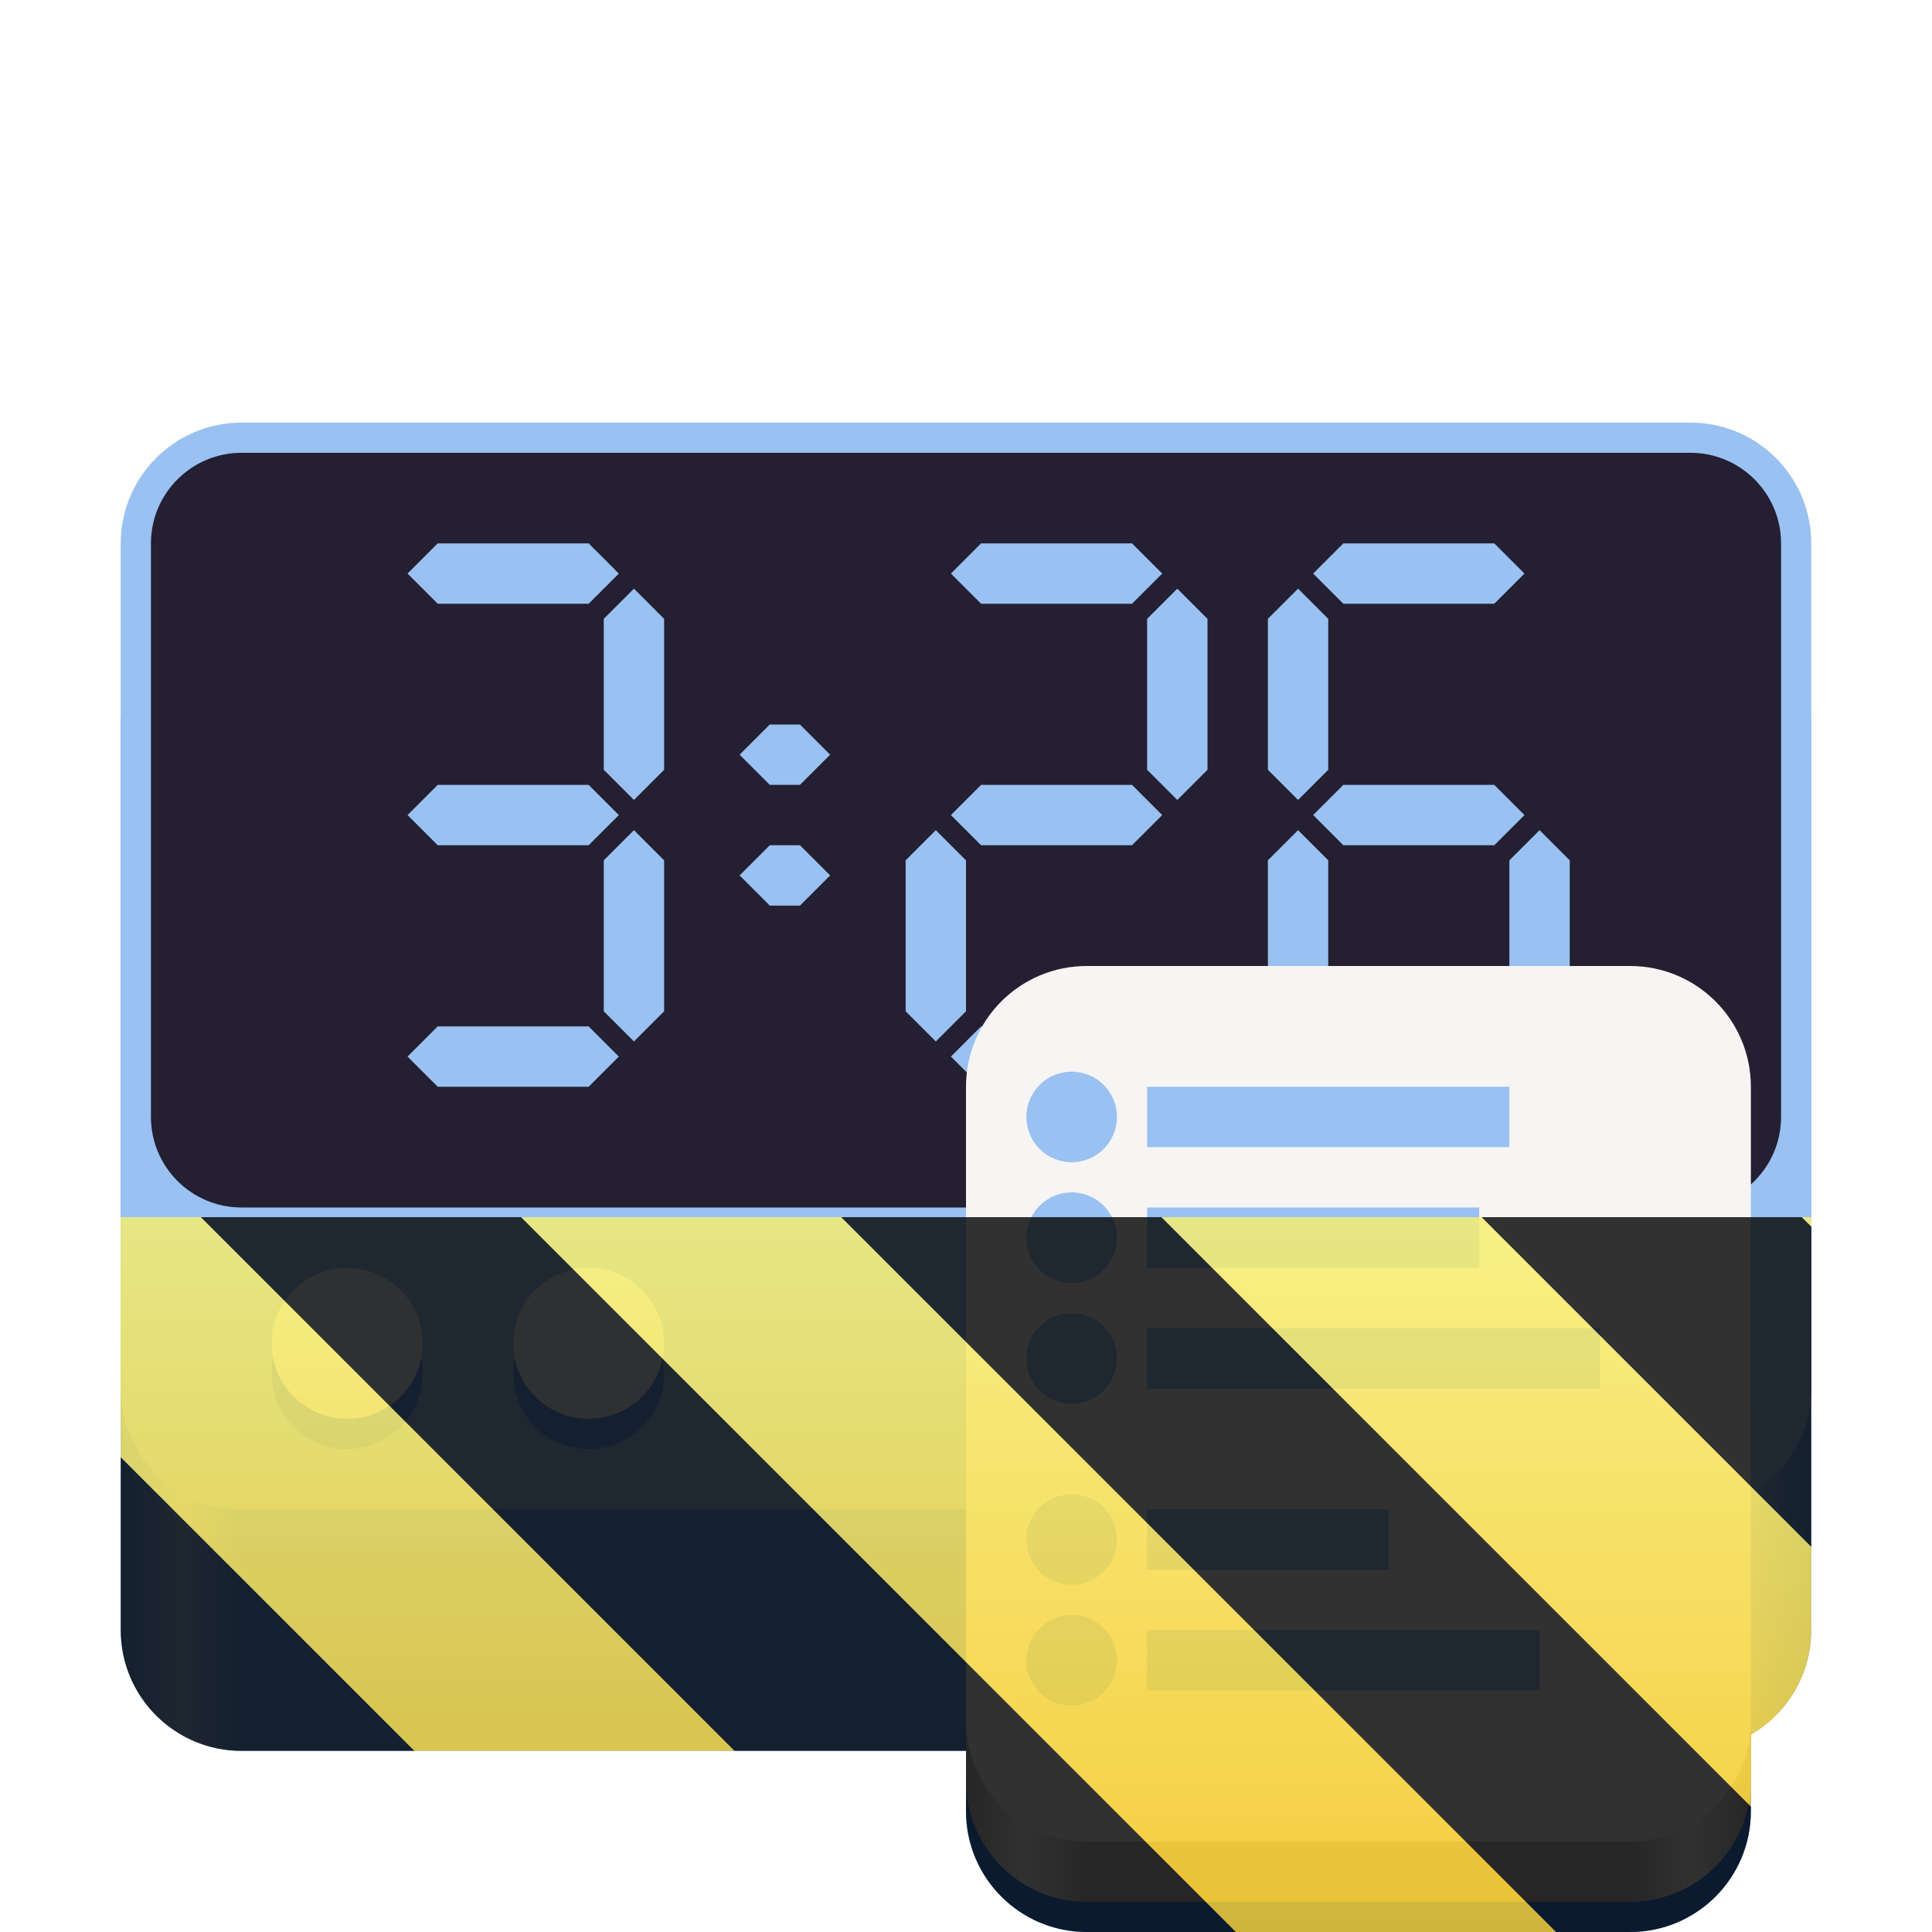
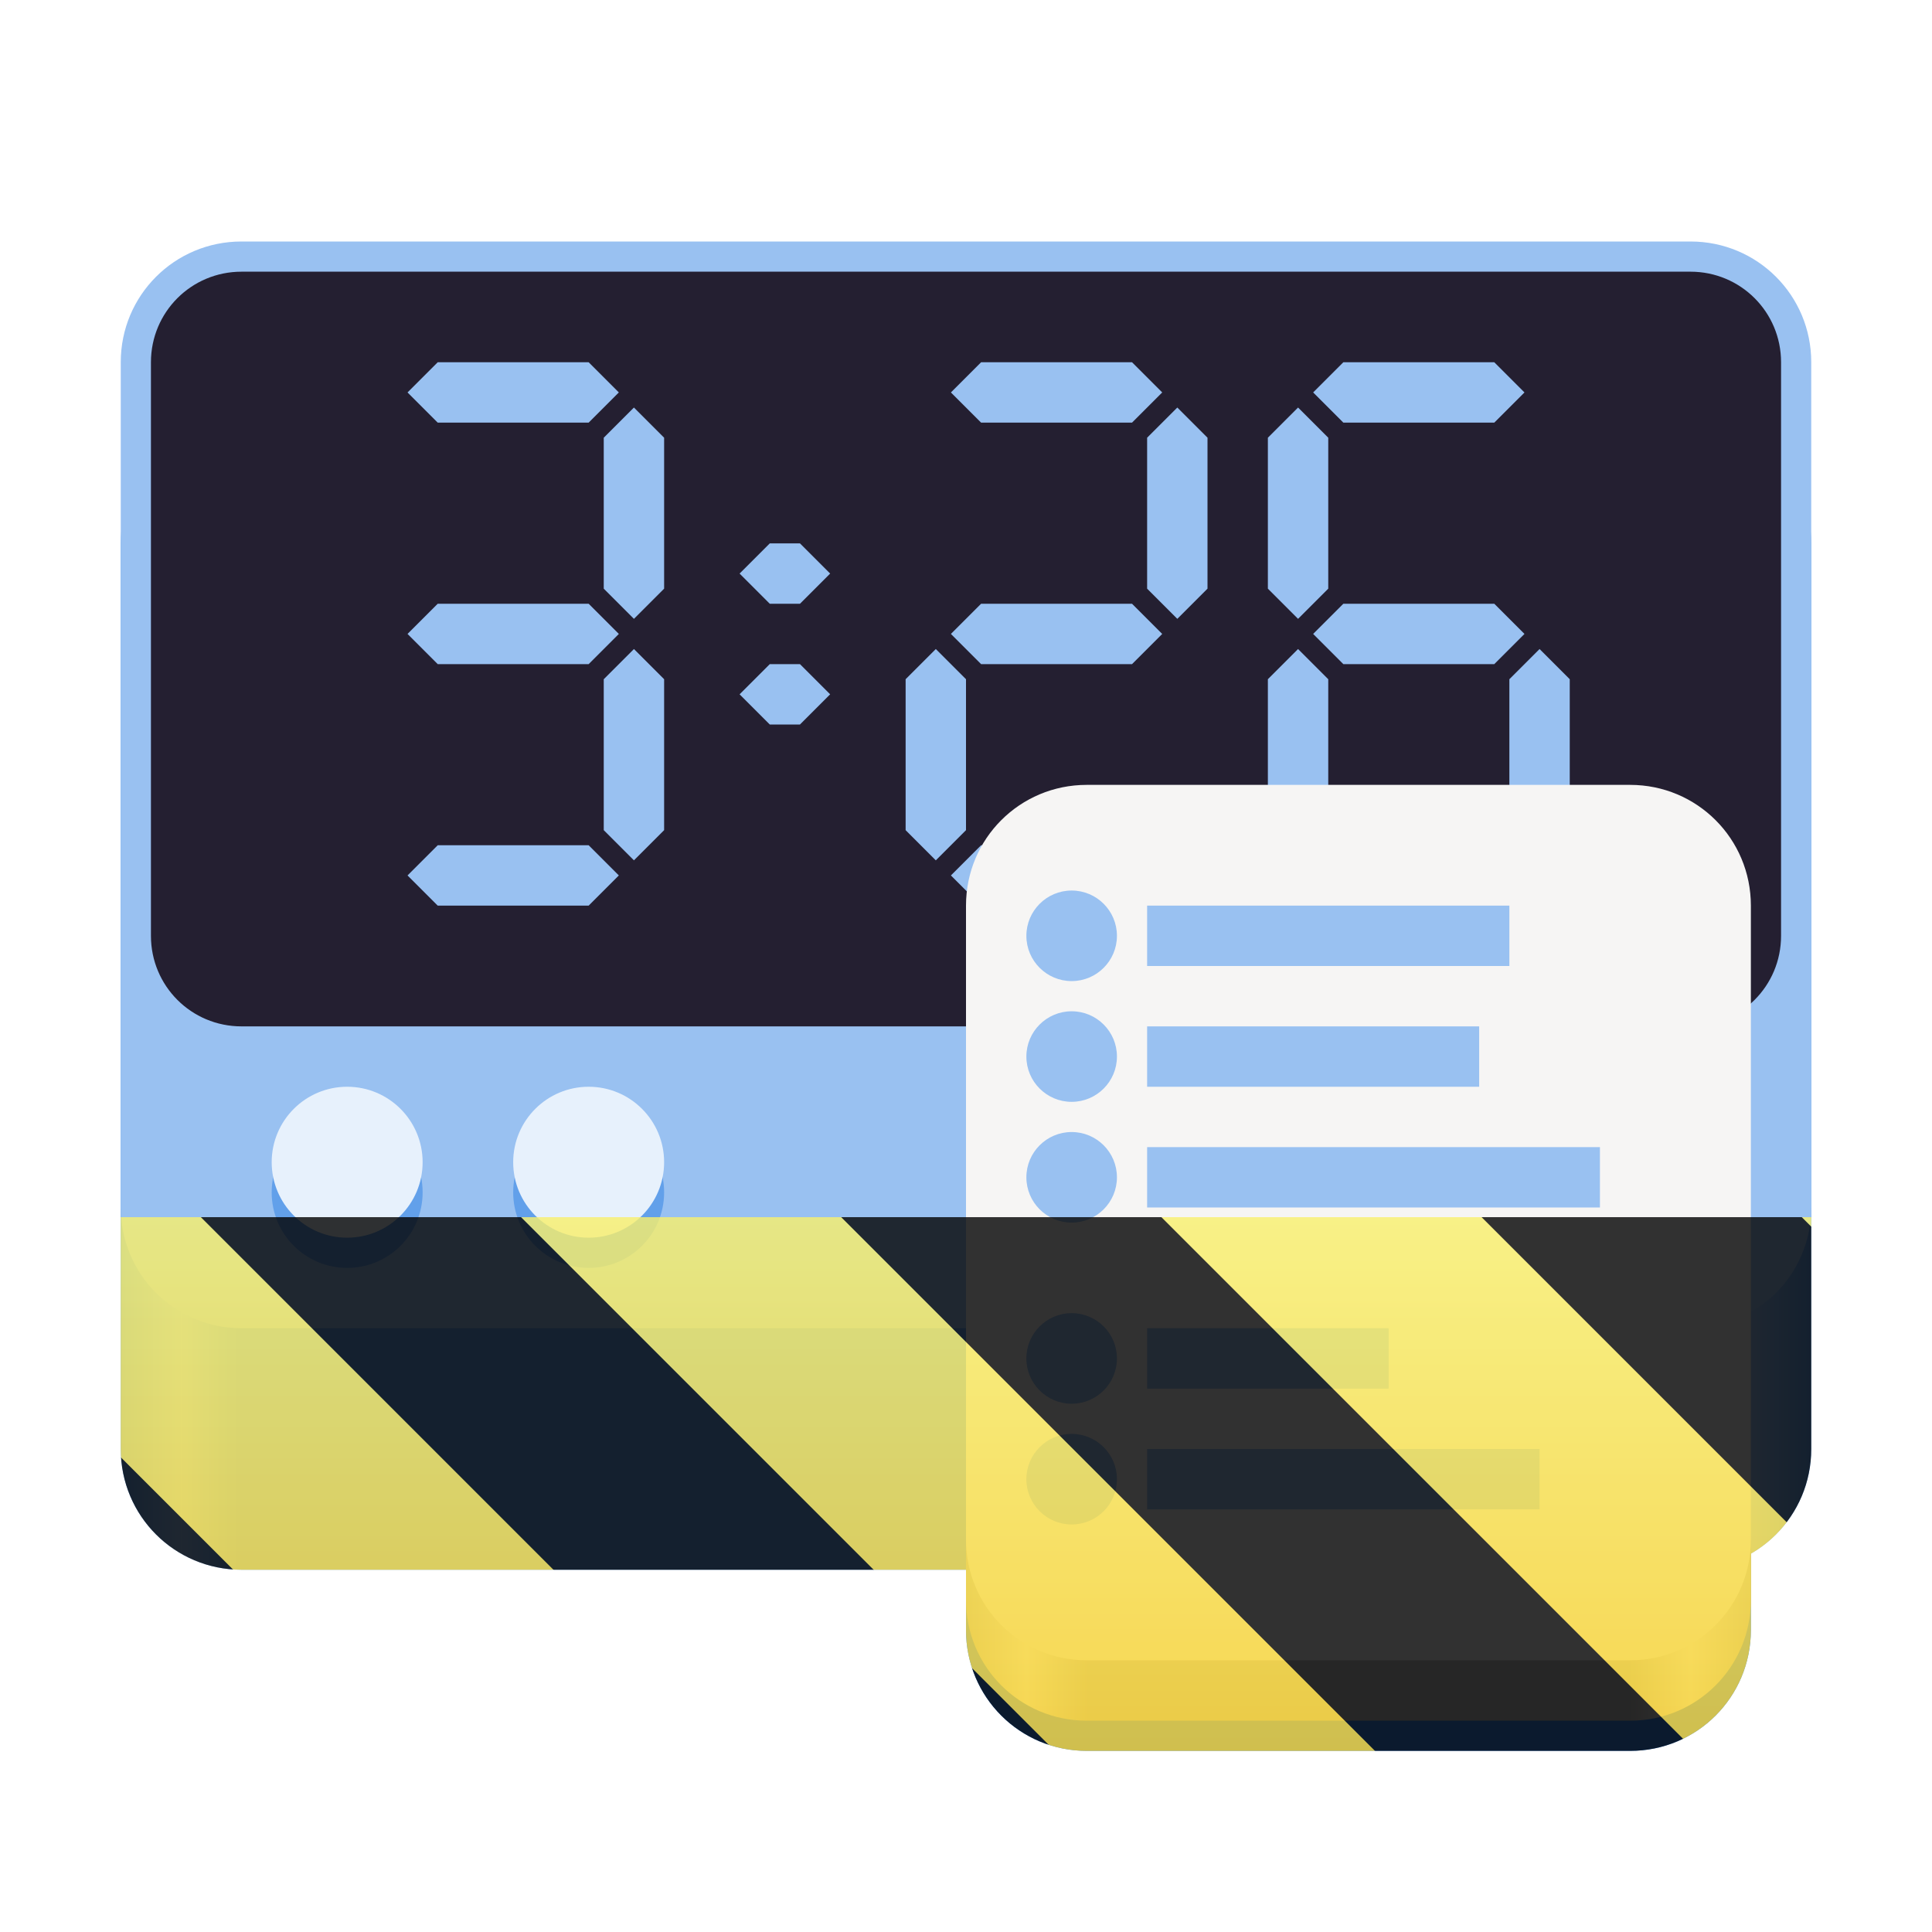
<svg xmlns="http://www.w3.org/2000/svg" height="128px" viewBox="0 0 128 128" width="128px">
-   <linearGradient id="a" gradientTransform="matrix(1 0 0 0.863636 0 -132.7273)" gradientUnits="userSpaceOnUse" x1="8" x2="120" y1="292" y2="292">
+   <linearGradient id="a" gradientTransform="matrix(1 0 0 0.863636 0 -144.7273)" gradientUnits="userSpaceOnUse" x1="8" x2="120" y1="292" y2="292">
    <stop offset="0" stop-color="#62a0ea" />
    <stop offset="0.036" stop-color="#99c1f1" />
    <stop offset="0.071" stop-color="#62a0ea" />
    <stop offset="0.929" stop-color="#62a0ea" />
    <stop offset="0.964" stop-color="#99c1f1" />
    <stop offset="1" stop-color="#62a0ea" />
  </linearGradient>
-   <linearGradient id="b" gradientTransform="matrix(-1 0 0 -1 144 -166)" gradientUnits="userSpaceOnUse" x1="28" x2="80" y1="-276" y2="-276">
+   <linearGradient id="b" gradientTransform="matrix(-1 0 0 -1 144 -178)" gradientUnits="userSpaceOnUse" x1="28" x2="80" y1="-276" y2="-276">
    <stop offset="0" stop-color="#c0bfbc" />
    <stop offset="0.077" stop-color="#f6f5f4" />
    <stop offset="0.154" stop-color="#c0bfbc" />
    <stop offset="0.846" stop-color="#c0bfbc" />
    <stop offset="0.923" stop-color="#f6f5f4" />
    <stop offset="1" stop-color="#c0bfbc" />
  </linearGradient>
  <clipPath id="c">
    <rect height="128" width="128" />
  </clipPath>
  <clipPath id="d">
    <rect height="128" width="128" />
  </clipPath>
  <filter id="e" height="100%" width="100%" x="0%" y="0%">
    <feColorMatrix in="SourceGraphic" type="matrix" values="0 0 0 0 1 0 0 0 0 1 0 0 0 0 1 0 0 0 1 0" />
  </filter>
  <mask id="f">
    <g clip-path="url(#d)" filter="url(#e)">
      <g clip-path="url(#c)">
-         <path d="m 16 40 h 96 c 4.418 0 8 3.582 8 8 v 60 c 0 4.418 -3.582 8 -8 8 h -96 c -4.418 0 -8 -3.582 -8 -8 v -60 c 0 -4.418 3.582 -8 8 -8 z m 0 0" fill="url(#a)" />
-         <path d="m 16 28 h 96 c 4.418 0 8 3.582 8 8 v 56 c 0 4.418 -3.582 8 -8 8 h -96 c -4.418 0 -8 -3.582 -8 -8 v -56 c 0 -4.418 3.582 -8 8 -8 z m 0 0" fill="#99c1f1" />
-         <path d="m 16 30 h 96 c 3.312 0 6 2.688 6 6 v 38 c 0 3.312 -2.688 6 -6 6 h -96 c -3.312 0 -6 -2.688 -6 -6 v -38 c 0 -3.312 2.688 -6 6 -6 z m 0 0" fill="#241f31" />
-         <path d="m 49 50 l 2 -2 h 2 l 2 2 l -2 2 h -2 z m 0 0" fill="#99c1f1" />
-         <path d="m 27 38 l 2 -2 h 10 l 2 2 l -2 2 h -10 z m 0 0" fill="#99c1f1" />
-         <path d="m 27 54 l 2 -2 h 10 l 2 2 l -2 2 h -10 z m 0 0" fill="#99c1f1" />
-         <path d="m 27 70 l 2 -2 h 10 l 2 2 l -2 2 h -10 z m 0 0" fill="#99c1f1" />
-         <path d="m 42 39 l 2 2 v 10 l -2 2 l -2 -2 v -10 z m 0 0" fill="#99c1f1" />
-         <path d="m 42 55 l 2 2 v 10 l -2 2 l -2 -2 v -10 z m 0 0" fill="#99c1f1" />
-         <path d="m 63 38 l 2 -2 h 10 l 2 2 l -2 2 h -10 z m 0 0" fill="#99c1f1" />
-         <path d="m 63 70 l 2 -2 h 10 l 2 2 l -2 2 h -10 z m 0 0" fill="#99c1f1" />
-         <path d="m 78 39 l 2 2 v 10 l -2 2 l -2 -2 v -10 z m 0 0" fill="#99c1f1" />
-         <path d="m 102 55 l 2 2 v 10 l -2 2 l -2 -2 v -10 z m 0 0" fill="#99c1f1" />
-         <path d="m 62 55 l 2 2 v 10 l -2 2 l -2 -2 v -10 z m 0 0" fill="#99c1f1" />
-         <path d="m 87 38 l 2 -2 h 10 l 2 2 l -2 2 h -10 z m 0 0" fill="#99c1f1" />
-         <path d="m 87 54 l 2 -2 h 10 l 2 2 l -2 2 h -10 z m 0 0" fill="#99c1f1" />
-         <path d="m 63 54 l 2 -2 h 10 l 2 2 l -2 2 h -10 z m 0 0" fill="#99c1f1" />
-         <path d="m 87 70 l 2 -2 h 10 l 2 2 l -2 2 h -10 z m 0 0" fill="#99c1f1" />
-         <path d="m 86 39 l 2 2 v 10 l -2 2 l -2 -2 v -10 z m 0 0" fill="#99c1f1" />
-         <path d="m 86 55 l 2 2 v 10 l -2 2 l -2 -2 v -10 z m 0 0" fill="#99c1f1" />
-         <path d="m 49 58 l 2 -2 h 2 l 2 2 l -2 2 h -2 z m 0 0" fill="#99c1f1" />
-         <path d="m 28 91 c 0 2.762 -2.238 5 -5 5 s -5 -2.238 -5 -5 s 2.238 -5 5 -5 s 5 2.238 5 5 z m 0 0" fill="#62a0ea" />
-         <path d="m 28 89 c 0 2.762 -2.238 5 -5 5 s -5 -2.238 -5 -5 s 2.238 -5 5 -5 s 5 2.238 5 5 z m 0 0" fill="#e7f1fc" />
-         <path d="m 44 91 c 0 2.762 -2.238 5 -5 5 s -5 -2.238 -5 -5 s 2.238 -5 5 -5 s 5 2.238 5 5 z m 0 0" fill="#62a0ea" />
-         <path d="m 44 89 c 0 2.762 -2.238 5 -5 5 s -5 -2.238 -5 -5 s 2.238 -5 5 -5 s 5 2.238 5 5 z m 0 0" fill="#e7f1fc" />
-         <path d="m 108 128 h -36 c -4.418 0 -8 -3.582 -8 -8 v -14 c 0 -4.418 3.582 -8 8 -8 h 36 c 4.418 0 8 3.582 8 8 v 14 c 0 4.418 -3.582 8 -8 8 z m 0 0" fill="#3584e4" />
-         <path d="m 108 126 h -36 c -4.418 0 -8 -3.582 -8 -8 v -24 c 0 -4.418 3.582 -8 8 -8 h 36 c 4.418 0 8 3.582 8 8 v 24 c 0 4.418 -3.582 8 -8 8 z m 0 0" fill="url(#b)" />
-         <path d="m 108 122 h -36 c -4.418 0 -8 -3.582 -8 -8 v -42 c 0 -4.418 3.582 -8 8 -8 h 36 c 4.418 0 8 3.582 8 8 v 42 c 0 4.418 -3.582 8 -8 8 z m 0 0" fill="#f6f5f4" />
-         <path d="m 74 82 c 0 1.656 -1.344 3 -3 3 s -3 -1.344 -3 -3 s 1.344 -3 3 -3 s 3 1.344 3 3 z m 0 0" fill="#99c1f1" />
-         <path d="m 76 80 h 22 v 4 h -22 z m 0 0" fill="#99c1f1" />
+         <path d="m 16 28 h 96 c 4.434 0 8 3.566 8 8 v 60 c 0 4.434 -3.566 8 -8 8 h -96 c -4.434 0 -8 -3.566 -8 -8 v -60 c 0 -4.434 3.566 -8 8 -8 z m 0 0" fill="url(#a)" />
+         <path d="m 16 16 h 96 c 4.434 0 8 3.566 8 8 v 56 c 0 4.434 -3.566 8 -8 8 h -96 c -4.434 0 -8 -3.566 -8 -8 v -56 c 0 -4.434 3.566 -8 8 -8 z m 0 0" fill="#99c1f1" />
+         <path d="m 16 18 h 96 c 3.324 0 6 2.676 6 6 v 38 c 0 3.324 -2.676 6 -6 6 h -96 c -3.324 0 -6 -2.676 -6 -6 v -38 c 0 -3.324 2.676 -6 6 -6 z m 0 0" fill="#241f31" />
+         <path d="m 49 38 l 2 -2 h 2 l 2 2 l -2 2 h -2 z m 0 0" fill="#99c1f1" />
+         <path d="m 27 26 l 2 -2 h 10 l 2 2 l -2 2 h -10 z m 0 0" fill="#99c1f1" />
+         <path d="m 27 42 l 2 -2 h 10 l 2 2 l -2 2 h -10 z m 0 0" fill="#99c1f1" />
+         <path d="m 27 58 l 2 -2 h 10 l 2 2 l -2 2 h -10 z m 0 0" fill="#99c1f1" />
+         <path d="m 42 27 l 2 2 v 10 l -2 2 l -2 -2 v -10 z m 0 0" fill="#99c1f1" />
+         <path d="m 42 43 l 2 2 v 10 l -2 2 l -2 -2 v -10 z m 0 0" fill="#99c1f1" />
+         <path d="m 63 26 l 2 -2 h 10 l 2 2 l -2 2 h -10 z m 0 0" fill="#99c1f1" />
+         <path d="m 63 58 l 2 -2 h 10 l 2 2 l -2 2 h -10 z m 0 0" fill="#99c1f1" />
+         <path d="m 78 27 l 2 2 v 10 l -2 2 l -2 -2 v -10 z m 0 0" fill="#99c1f1" />
+         <path d="m 102 43 l 2 2 v 10 l -2 2 l -2 -2 v -10 z m 0 0" fill="#99c1f1" />
+         <path d="m 62 43 l 2 2 v 10 l -2 2 l -2 -2 v -10 z m 0 0" fill="#99c1f1" />
+         <path d="m 87 26 l 2 -2 h 10 l 2 2 l -2 2 h -10 z m 0 0" fill="#99c1f1" />
+         <path d="m 87 42 l 2 -2 h 10 l 2 2 l -2 2 h -10 z m 0 0" fill="#99c1f1" />
+         <path d="m 63 42 l 2 -2 h 10 l 2 2 l -2 2 h -10 z m 0 0" fill="#99c1f1" />
+         <path d="m 87 58 l 2 -2 h 10 l 2 2 l -2 2 h -10 z m 0 0" fill="#99c1f1" />
+         <path d="m 86 27 l 2 2 v 10 l -2 2 l -2 -2 v -10 z m 0 0" fill="#99c1f1" />
+         <path d="m 86 43 l 2 2 v 10 l -2 2 l -2 -2 v -10 z m 0 0" fill="#99c1f1" />
+         <path d="m 49 46 l 2 -2 h 2 l 2 2 l -2 2 h -2 z m 0 0" fill="#99c1f1" />
+         <path d="m 28 79 c 0 2.762 -2.238 5 -5 5 s -5 -2.238 -5 -5 s 2.238 -5 5 -5 s 5 2.238 5 5 z m 0 0" fill="#62a0ea" />
+         <path d="m 28 77 c 0 2.762 -2.238 5 -5 5 s -5 -2.238 -5 -5 s 2.238 -5 5 -5 s 5 2.238 5 5 z m 0 0" fill="#e7f1fc" />
+         <path d="m 44 79 c 0 2.762 -2.238 5 -5 5 s -5 -2.238 -5 -5 s 2.238 -5 5 -5 s 5 2.238 5 5 z m 0 0" fill="#62a0ea" />
+         <path d="m 44 77 c 0 2.762 -2.238 5 -5 5 s -5 -2.238 -5 -5 s 2.238 -5 5 -5 s 5 2.238 5 5 z m 0 0" fill="#e7f1fc" />
+         <path d="m 108 116 h -36 c -4.434 0 -8 -3.566 -8 -8 v -14 c 0 -4.434 3.566 -8 8 -8 h 36 c 4.434 0 8 3.566 8 8 v 14 c 0 4.434 -3.566 8 -8 8 z m 0 0" fill="#3584e4" />
+         <path d="m 108 114 h -36 c -4.434 0 -8 -3.566 -8 -8 v -24 c 0 -4.434 3.566 -8 8 -8 h 36 c 4.434 0 8 3.566 8 8 v 24 c 0 4.434 -3.566 8 -8 8 z m 0 0" fill="url(#b)" />
+         <path d="m 108 110 h -36 c -4.434 0 -8 -3.566 -8 -8 v -42 c 0 -4.434 3.566 -8 8 -8 h 36 c 4.434 0 8 3.566 8 8 v 42 c 0 4.434 -3.566 8 -8 8 z m 0 0" fill="#f6f5f4" />
+         <path d="m 74 70 c 0 1.656 -1.344 3 -3 3 s -3 -1.344 -3 -3 s 1.344 -3 3 -3 s 3 1.344 3 3 z m 0 0" fill="#99c1f1" />
+         <path d="m 76 68 h 22 v 4 h -22 z m 0 0" fill="#99c1f1" />
+         <path d="m 74 78 c 0 1.656 -1.344 3 -3 3 s -3 -1.344 -3 -3 s 1.344 -3 3 -3 s 3 1.344 3 3 z m 0 0" fill="#99c1f1" />
+         <path d="m 76 76 h 30 v 4 h -30 z m 0 0" fill="#99c1f1" />
        <path d="m 74 90 c 0 1.656 -1.344 3 -3 3 s -3 -1.344 -3 -3 s 1.344 -3 3 -3 s 3 1.344 3 3 z m 0 0" fill="#99c1f1" />
-         <path d="m 76 88 h 30 v 4 h -30 z m 0 0" fill="#99c1f1" />
-         <path d="m 74 102 c 0 1.656 -1.344 3 -3 3 s -3 -1.344 -3 -3 s 1.344 -3 3 -3 s 3 1.344 3 3 z m 0 0" fill="#99c1f1" />
-         <path d="m 76 100 h 16 v 4 h -16 z m 0 0" fill="#99c1f1" />
-         <path d="m 74 110 c 0 1.656 -1.344 3 -3 3 s -3 -1.344 -3 -3 s 1.344 -3 3 -3 s 3 1.344 3 3 z m 0 0" fill="#99c1f1" />
-         <path d="m 76 108 h 26 v 4 h -26 z m 0 0" fill="#99c1f1" />
-         <path d="m 74 74 c 0 1.656 -1.344 3 -3 3 s -3 -1.344 -3 -3 s 1.344 -3 3 -3 s 3 1.344 3 3 z m 0 0" fill="#99c1f1" />
-         <path d="m 76 72 h 24 v 4 h -24 z m 0 0" fill="#99c1f1" />
+         <path d="m 76 88 h 16 v 4 h -16 z m 0 0" fill="#99c1f1" />
+         <path d="m 74 98 c 0 1.656 -1.344 3 -3 3 s -3 -1.344 -3 -3 s 1.344 -3 3 -3 s 3 1.344 3 3 z m 0 0" fill="#99c1f1" />
+         <path d="m 76 96 h 26 v 4 h -26 z m 0 0" fill="#99c1f1" />
+         <path d="m 74 62 c 0 1.656 -1.344 3 -3 3 s -3 -1.344 -3 -3 s 1.344 -3 3 -3 s 3 1.344 3 3 z m 0 0" fill="#99c1f1" />
+         <path d="m 76 60 h 24 v 4 h -24 z m 0 0" fill="#99c1f1" />
      </g>
    </g>
  </mask>
  <mask id="g">
    <g filter="url(#e)">
      <rect fill-opacity="0.8" height="128" width="128" />
    </g>
  </mask>
  <linearGradient id="h" gradientTransform="matrix(0 0.37 -0.98462 0 295.385 -30.36)" gradientUnits="userSpaceOnUse" x1="300" x2="428" y1="235" y2="235">
    <stop offset="0" stop-color="#f9f06b" />
    <stop offset="1" stop-color="#f5c211" />
  </linearGradient>
  <clipPath id="i">
    <rect height="128" width="128" />
  </clipPath>
  <clipPath id="j">
    <rect height="128" width="128" />
  </clipPath>
-   <path d="m 16 40 h 96 c 4.418 0 8 3.582 8 8 v 60 c 0 4.418 -3.582 8 -8 8 h -96 c -4.418 0 -8 -3.582 -8 -8 v -60 c 0 -4.418 3.582 -8 8 -8 z m 0 0" fill="url(#a)" />
-   <path d="m 16 28 h 96 c 4.418 0 8 3.582 8 8 v 56 c 0 4.418 -3.582 8 -8 8 h -96 c -4.418 0 -8 -3.582 -8 -8 v -56 c 0 -4.418 3.582 -8 8 -8 z m 0 0" fill="#99c1f1" />
-   <path d="m 16 30 h 96 c 3.312 0 6 2.688 6 6 v 38 c 0 3.312 -2.688 6 -6 6 h -96 c -3.312 0 -6 -2.688 -6 -6 v -38 c 0 -3.312 2.688 -6 6 -6 z m 0 0" fill="#241f31" />
+   <path d="m 16 28 h 96 c 4.434 0 8 3.566 8 8 v 60 c 0 4.434 -3.566 8 -8 8 h -96 c -4.434 0 -8 -3.566 -8 -8 v -60 c 0 -4.434 3.566 -8 8 -8 z m 0 0" fill="url(#a)" />
+   <path d="m 16 16 h 96 c 4.434 0 8 3.566 8 8 v 56 c 0 4.434 -3.566 8 -8 8 h -96 c -4.434 0 -8 -3.566 -8 -8 v -56 c 0 -4.434 3.566 -8 8 -8 z m 0 0" fill="#99c1f1" />
+   <path d="m 16 18 h 96 c 3.324 0 6 2.676 6 6 v 38 c 0 3.324 -2.676 6 -6 6 h -96 c -3.324 0 -6 -2.676 -6 -6 v -38 c 0 -3.324 2.676 -6 6 -6 z m 0 0" fill="#241f31" />
  <g fill="#99c1f1">
-     <path d="m 49 50 l 2 -2 h 2 l 2 2 l -2 2 h -2 z m 0 0" />
-     <path d="m 27 38 l 2 -2 h 10 l 2 2 l -2 2 h -10 z m 0 0" />
-     <path d="m 27 54 l 2 -2 h 10 l 2 2 l -2 2 h -10 z m 0 0" />
-     <path d="m 27 70 l 2 -2 h 10 l 2 2 l -2 2 h -10 z m 0 0" />
-     <path d="m 42 39 l 2 2 v 10 l -2 2 l -2 -2 v -10 z m 0 0" />
-     <path d="m 42 55 l 2 2 v 10 l -2 2 l -2 -2 v -10 z m 0 0" />
-     <path d="m 63 38 l 2 -2 h 10 l 2 2 l -2 2 h -10 z m 0 0" />
-     <path d="m 63 70 l 2 -2 h 10 l 2 2 l -2 2 h -10 z m 0 0" />
-     <path d="m 78 39 l 2 2 v 10 l -2 2 l -2 -2 v -10 z m 0 0" />
-     <path d="m 102 55 l 2 2 v 10 l -2 2 l -2 -2 v -10 z m 0 0" />
-     <path d="m 62 55 l 2 2 v 10 l -2 2 l -2 -2 v -10 z m 0 0" />
-     <path d="m 87 38 l 2 -2 h 10 l 2 2 l -2 2 h -10 z m 0 0" />
-     <path d="m 87 54 l 2 -2 h 10 l 2 2 l -2 2 h -10 z m 0 0" />
-     <path d="m 63 54 l 2 -2 h 10 l 2 2 l -2 2 h -10 z m 0 0" />
-     <path d="m 87 70 l 2 -2 h 10 l 2 2 l -2 2 h -10 z m 0 0" />
-     <path d="m 86 39 l 2 2 v 10 l -2 2 l -2 -2 v -10 z m 0 0" />
-     <path d="m 86 55 l 2 2 v 10 l -2 2 l -2 -2 v -10 z m 0 0" />
-     <path d="m 49 58 l 2 -2 h 2 l 2 2 l -2 2 h -2 z m 0 0" />
+     <path d="m 49 38 l 2 -2 h 2 l 2 2 l -2 2 h -2 z m 0 0" />
+     <path d="m 27 26 l 2 -2 h 10 l 2 2 l -2 2 h -10 z m 0 0" />
+     <path d="m 27 42 l 2 -2 h 10 l 2 2 l -2 2 h -10 z m 0 0" />
+     <path d="m 27 58 l 2 -2 h 10 l 2 2 l -2 2 h -10 z m 0 0" />
+     <path d="m 42 27 l 2 2 v 10 l -2 2 l -2 -2 v -10 z m 0 0" />
+     <path d="m 42 43 l 2 2 v 10 l -2 2 l -2 -2 v -10 z m 0 0" />
+     <path d="m 63 26 l 2 -2 h 10 l 2 2 l -2 2 h -10 z m 0 0" />
+     <path d="m 63 58 l 2 -2 h 10 l 2 2 l -2 2 h -10 z m 0 0" />
+     <path d="m 78 27 l 2 2 v 10 l -2 2 l -2 -2 v -10 z m 0 0" />
+     <path d="m 102 43 l 2 2 v 10 l -2 2 l -2 -2 v -10 z m 0 0" />
+     <path d="m 62 43 l 2 2 v 10 l -2 2 l -2 -2 v -10 z m 0 0" />
+     <path d="m 87 26 l 2 -2 h 10 l 2 2 l -2 2 h -10 z m 0 0" />
+     <path d="m 87 42 l 2 -2 h 10 l 2 2 l -2 2 h -10 z m 0 0" />
+     <path d="m 63 42 l 2 -2 h 10 l 2 2 l -2 2 h -10 z m 0 0" />
+     <path d="m 87 58 l 2 -2 h 10 l 2 2 l -2 2 h -10 z m 0 0" />
+     <path d="m 86 27 l 2 2 v 10 l -2 2 l -2 -2 v -10 z m 0 0" />
+     <path d="m 86 43 l 2 2 v 10 l -2 2 l -2 -2 v -10 z m 0 0" />
+     <path d="m 49 46 l 2 -2 h 2 l 2 2 l -2 2 h -2 z m 0 0" />
  </g>
-   <path d="m 28 91 c 0 2.762 -2.238 5 -5 5 s -5 -2.238 -5 -5 s 2.238 -5 5 -5 s 5 2.238 5 5 z m 0 0" fill="#62a0ea" />
-   <path d="m 28 89 c 0 2.762 -2.238 5 -5 5 s -5 -2.238 -5 -5 s 2.238 -5 5 -5 s 5 2.238 5 5 z m 0 0" fill="#e7f1fc" />
-   <path d="m 44 91 c 0 2.762 -2.238 5 -5 5 s -5 -2.238 -5 -5 s 2.238 -5 5 -5 s 5 2.238 5 5 z m 0 0" fill="#62a0ea" />
-   <path d="m 44 89 c 0 2.762 -2.238 5 -5 5 s -5 -2.238 -5 -5 s 2.238 -5 5 -5 s 5 2.238 5 5 z m 0 0" fill="#e7f1fc" />
-   <path d="m 108 128 h -36 c -4.418 0 -8 -3.582 -8 -8 v -14 c 0 -4.418 3.582 -8 8 -8 h 36 c 4.418 0 8 3.582 8 8 v 14 c 0 4.418 -3.582 8 -8 8 z m 0 0" fill="#3584e4" />
-   <path d="m 108 126 h -36 c -4.418 0 -8 -3.582 -8 -8 v -24 c 0 -4.418 3.582 -8 8 -8 h 36 c 4.418 0 8 3.582 8 8 v 24 c 0 4.418 -3.582 8 -8 8 z m 0 0" fill="url(#b)" />
-   <path d="m 108 122 h -36 c -4.418 0 -8 -3.582 -8 -8 v -42 c 0 -4.418 3.582 -8 8 -8 h 36 c 4.418 0 8 3.582 8 8 v 42 c 0 4.418 -3.582 8 -8 8 z m 0 0" fill="#f6f5f4" />
-   <path d="m 74 82 c 0 1.656 -1.344 3 -3 3 s -3 -1.344 -3 -3 s 1.344 -3 3 -3 s 3 1.344 3 3 z m 0 0" fill="#99c1f1" />
-   <path d="m 76 80 h 22 v 4 h -22 z m 0 0" fill="#99c1f1" />
+   <path d="m 28 79 c 0 2.762 -2.238 5 -5 5 s -5 -2.238 -5 -5 s 2.238 -5 5 -5 s 5 2.238 5 5 z m 0 0" fill="#62a0ea" />
+   <path d="m 28 77 c 0 2.762 -2.238 5 -5 5 s -5 -2.238 -5 -5 s 2.238 -5 5 -5 s 5 2.238 5 5 z m 0 0" fill="#e7f1fc" />
+   <path d="m 44 79 c 0 2.762 -2.238 5 -5 5 s -5 -2.238 -5 -5 s 2.238 -5 5 -5 s 5 2.238 5 5 z m 0 0" fill="#62a0ea" />
+   <path d="m 44 77 c 0 2.762 -2.238 5 -5 5 s -5 -2.238 -5 -5 s 2.238 -5 5 -5 s 5 2.238 5 5 z m 0 0" fill="#e7f1fc" />
+   <path d="m 108 116 h -36 c -4.434 0 -8 -3.566 -8 -8 v -14 c 0 -4.434 3.566 -8 8 -8 h 36 c 4.434 0 8 3.566 8 8 v 14 c 0 4.434 -3.566 8 -8 8 z m 0 0" fill="#3584e4" />
+   <path d="m 108 114 h -36 c -4.434 0 -8 -3.566 -8 -8 v -24 c 0 -4.434 3.566 -8 8 -8 h 36 c 4.434 0 8 3.566 8 8 v 24 c 0 4.434 -3.566 8 -8 8 z m 0 0" fill="url(#b)" />
+   <path d="m 108 110 h -36 c -4.434 0 -8 -3.566 -8 -8 v -42 c 0 -4.434 3.566 -8 8 -8 h 36 c 4.434 0 8 3.566 8 8 v 42 c 0 4.434 -3.566 8 -8 8 z m 0 0" fill="#f6f5f4" />
+   <path d="m 74 70 c 0 1.656 -1.344 3 -3 3 s -3 -1.344 -3 -3 s 1.344 -3 3 -3 s 3 1.344 3 3 z m 0 0" fill="#99c1f1" />
+   <path d="m 76 68 h 22 v 4 h -22 z m 0 0" fill="#99c1f1" />
+   <path d="m 74 78 c 0 1.656 -1.344 3 -3 3 s -3 -1.344 -3 -3 s 1.344 -3 3 -3 s 3 1.344 3 3 z m 0 0" fill="#99c1f1" />
+   <path d="m 76 76 h 30 v 4 h -30 z m 0 0" fill="#99c1f1" />
  <path d="m 74 90 c 0 1.656 -1.344 3 -3 3 s -3 -1.344 -3 -3 s 1.344 -3 3 -3 s 3 1.344 3 3 z m 0 0" fill="#99c1f1" />
-   <path d="m 76 88 h 30 v 4 h -30 z m 0 0" fill="#99c1f1" />
-   <path d="m 74 102 c 0 1.656 -1.344 3 -3 3 s -3 -1.344 -3 -3 s 1.344 -3 3 -3 s 3 1.344 3 3 z m 0 0" fill="#99c1f1" />
-   <path d="m 76 100 h 16 v 4 h -16 z m 0 0" fill="#99c1f1" />
-   <path d="m 74 110 c 0 1.656 -1.344 3 -3 3 s -3 -1.344 -3 -3 s 1.344 -3 3 -3 s 3 1.344 3 3 z m 0 0" fill="#99c1f1" />
-   <path d="m 76 108 h 26 v 4 h -26 z m 0 0" fill="#99c1f1" />
-   <path d="m 74 74 c 0 1.656 -1.344 3 -3 3 s -3 -1.344 -3 -3 s 1.344 -3 3 -3 s 3 1.344 3 3 z m 0 0" fill="#99c1f1" />
-   <path d="m 76 72 h 24 v 4 h -24 z m 0 0" fill="#99c1f1" />
+   <path d="m 76 88 h 16 v 4 h -16 z m 0 0" fill="#99c1f1" />
+   <path d="m 74 98 c 0 1.656 -1.344 3 -3 3 s -3 -1.344 -3 -3 s 1.344 -3 3 -3 s 3 1.344 3 3 z m 0 0" fill="#99c1f1" />
+   <path d="m 76 96 h 26 v 4 h -26 z m 0 0" fill="#99c1f1" />
+   <path d="m 74 62 c 0 1.656 -1.344 3 -3 3 s -3 -1.344 -3 -3 s 1.344 -3 3 -3 s 3 1.344 3 3 z m 0 0" fill="#99c1f1" />
+   <path d="m 76 60 h 24 v 4 h -24 z m 0 0" fill="#99c1f1" />
  <g clip-path="url(#j)" mask="url(#f)">
    <g clip-path="url(#i)" mask="url(#g)">
      <path d="m 128 80.641 v 47.359 h -128 v -47.359 z m 0 0" fill="url(#h)" />
      <path d="m 13.309 80.641 l 47.355 47.359 h 21.215 l -47.359 -47.359 z m 42.422 0 l 47.363 47.359 h 21.215 l -47.363 -47.359 z m 42.43 0 l 29.84 29.84 v -21.211 l -8.629 -8.629 z m -98.16 7.906 v 21.215 l 18.238 18.238 h 21.215 z m 0 0" />
    </g>
  </g>
</svg>
